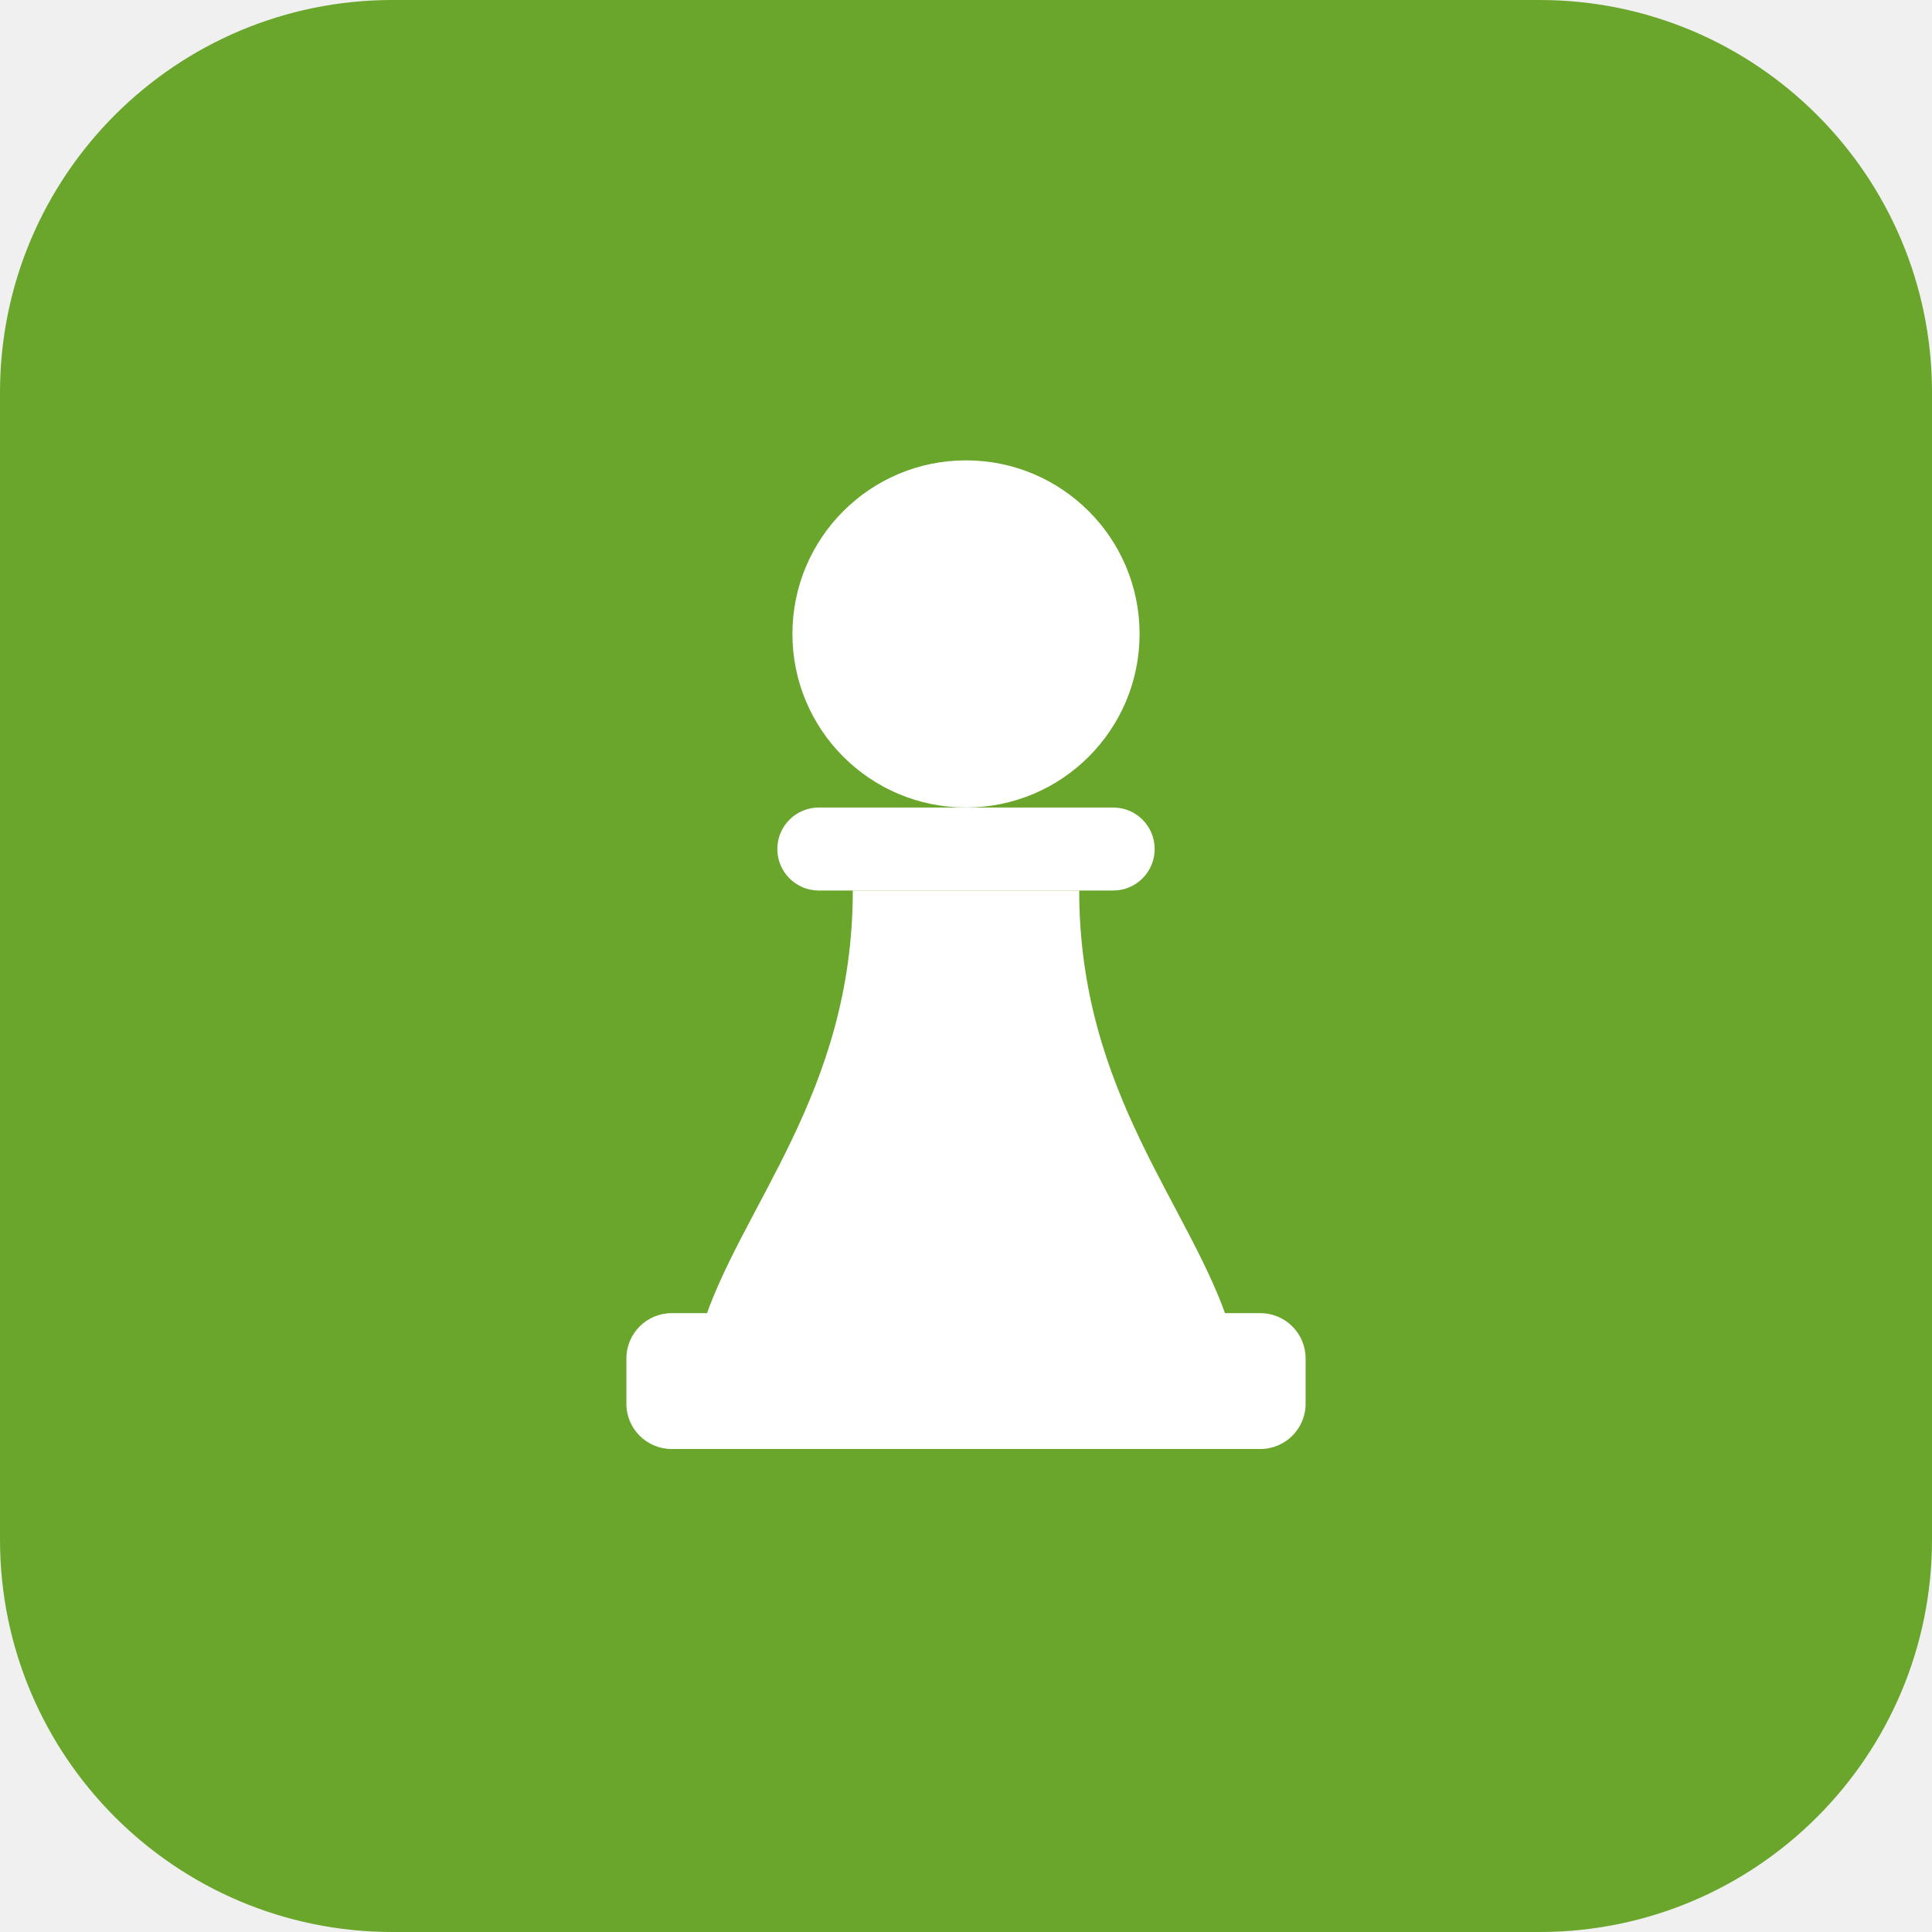
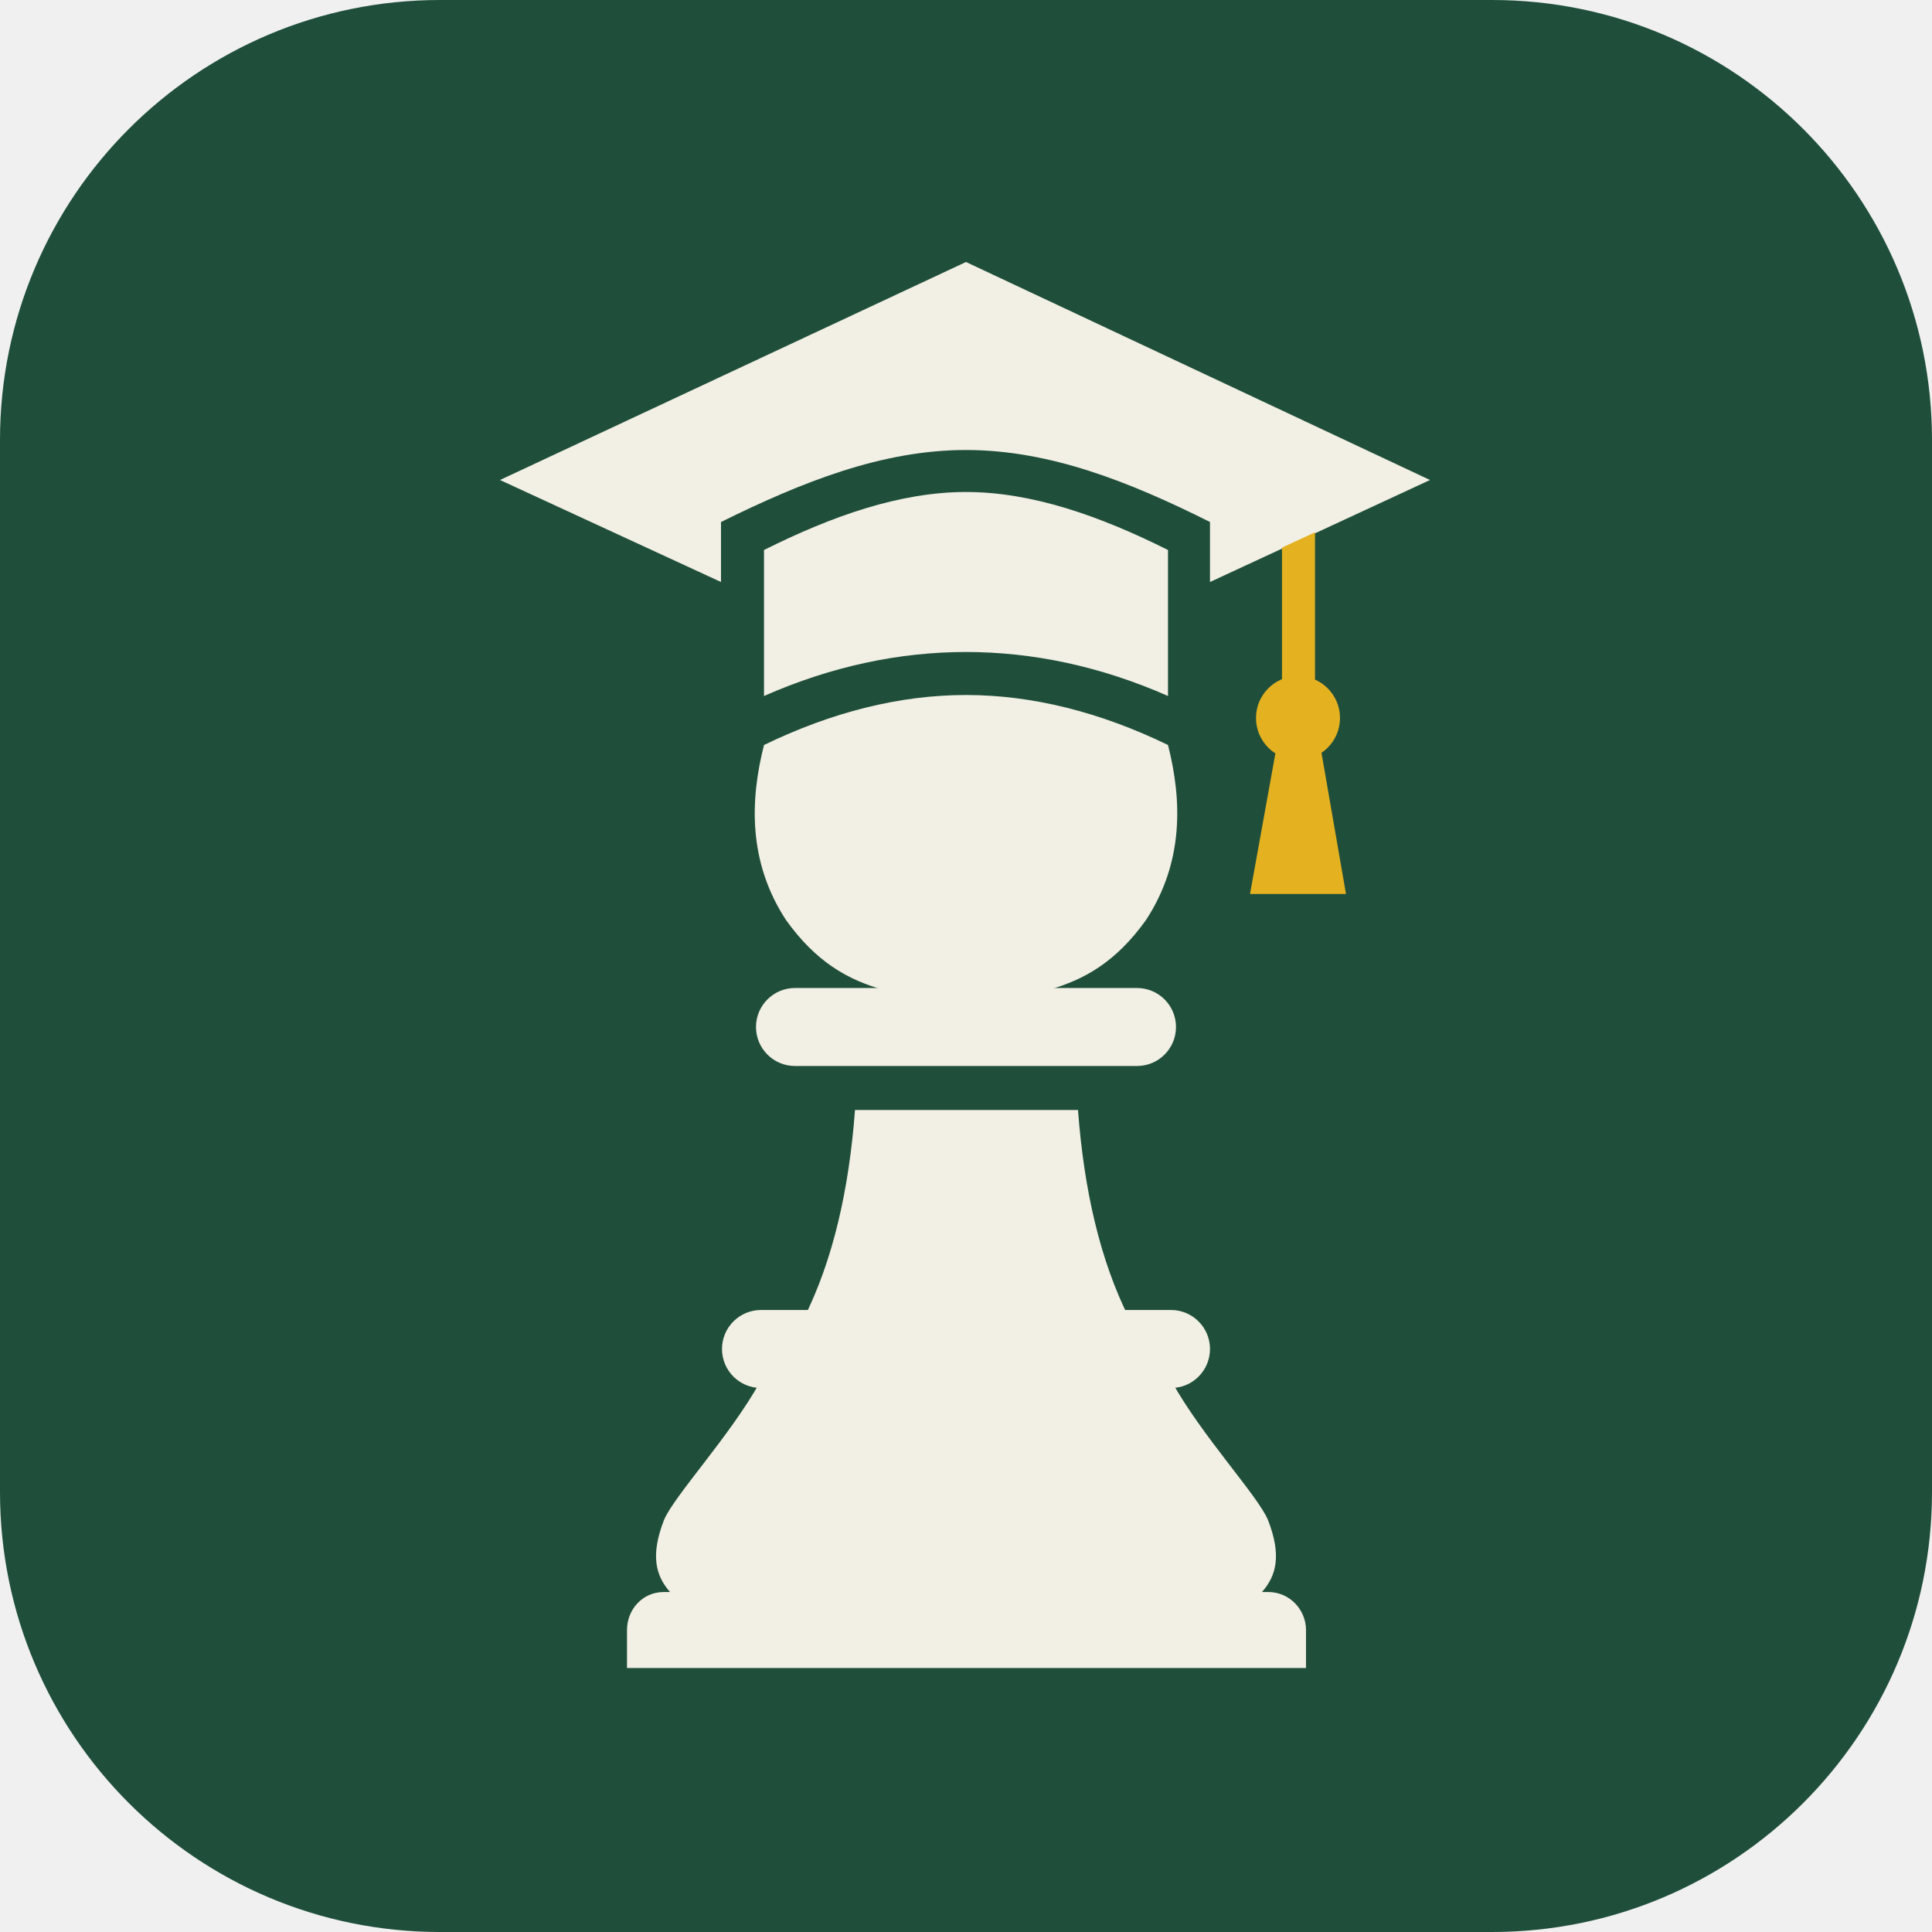
- <svg xmlns="http://www.w3.org/2000/svg" viewBox="0 0 512 512">
-   <rect width="512" height="512" rx="104" fill="#6aa62c" />
-   <g fill="#fff">
-     <circle cx="256" cy="168" r="46" />
-     <rect x="206" y="214" width="100" height="22" rx="11" />
-     <path d="M226 236C226 290 196 320 186 352H326C316 320 286 290 286 236Z" />
-     <rect x="166" y="348" width="180" height="36" rx="12" />
+ <svg xmlns="http://www.w3.org/2000/svg" viewBox="0 0 1932 1932">
+   <rect width="1932" height="1932" rx="440" fill="#1F4F3A" />
+   <g fill="#F2EFE4">
+     <path d="M966 262 L1430 480 L1210 582 V522 C1130 482 1050 450 966 450 C882 450 802 482 721 522 V582 L500 480 Z" />
+     <path d="M764 550 C832 516 900 492 966 492 C1032 492 1100 516 1168 550 V696 C1100 666 1032 652 966 652 C900 652 832 666 764 696 Z" />
+     <path d="M764 745 C832 712 900 695 966 695 C1032 695 1100 712 1168 745 C1182 800 1184 862 1146 920 C1116 962 1084 980 1048 990 H884 C848 980 816 962 786 920 C748 862 750 800 764 745 Z" />
+     <rect x="756" y="988" width="420" height="78" rx="39" />
+     <path d="M855 1110 H1078 C1084 1190 1100 1260 1129 1318 H804 C833 1260 849 1190 855 1110 Z" />
+     <rect x="722" y="1310" width="488" height="78" rx="39" />
+     <path d="M760 1382 H1172 C1202 1436 1258 1496 1268 1520 C1282 1556 1276 1576 1262 1592 H1268 C1290 1592 1306 1610 1306 1630 V1668 H627 V1630 C627 1610 642 1592 664 1592 H670 C656 1576 650 1556 664 1520 C674 1496 730 1436 760 1382 Z" />
+   </g>
+   <g fill="#E4B120">
+     <path d="M1282 547.6 L1315 532.3 V686 H1282 Z" />
+     <circle cx="1298" cy="718" r="42" />
+     <path d="M1276 750 H1321 L1346 894 H1250 Z" />
  </g>
</svg>
